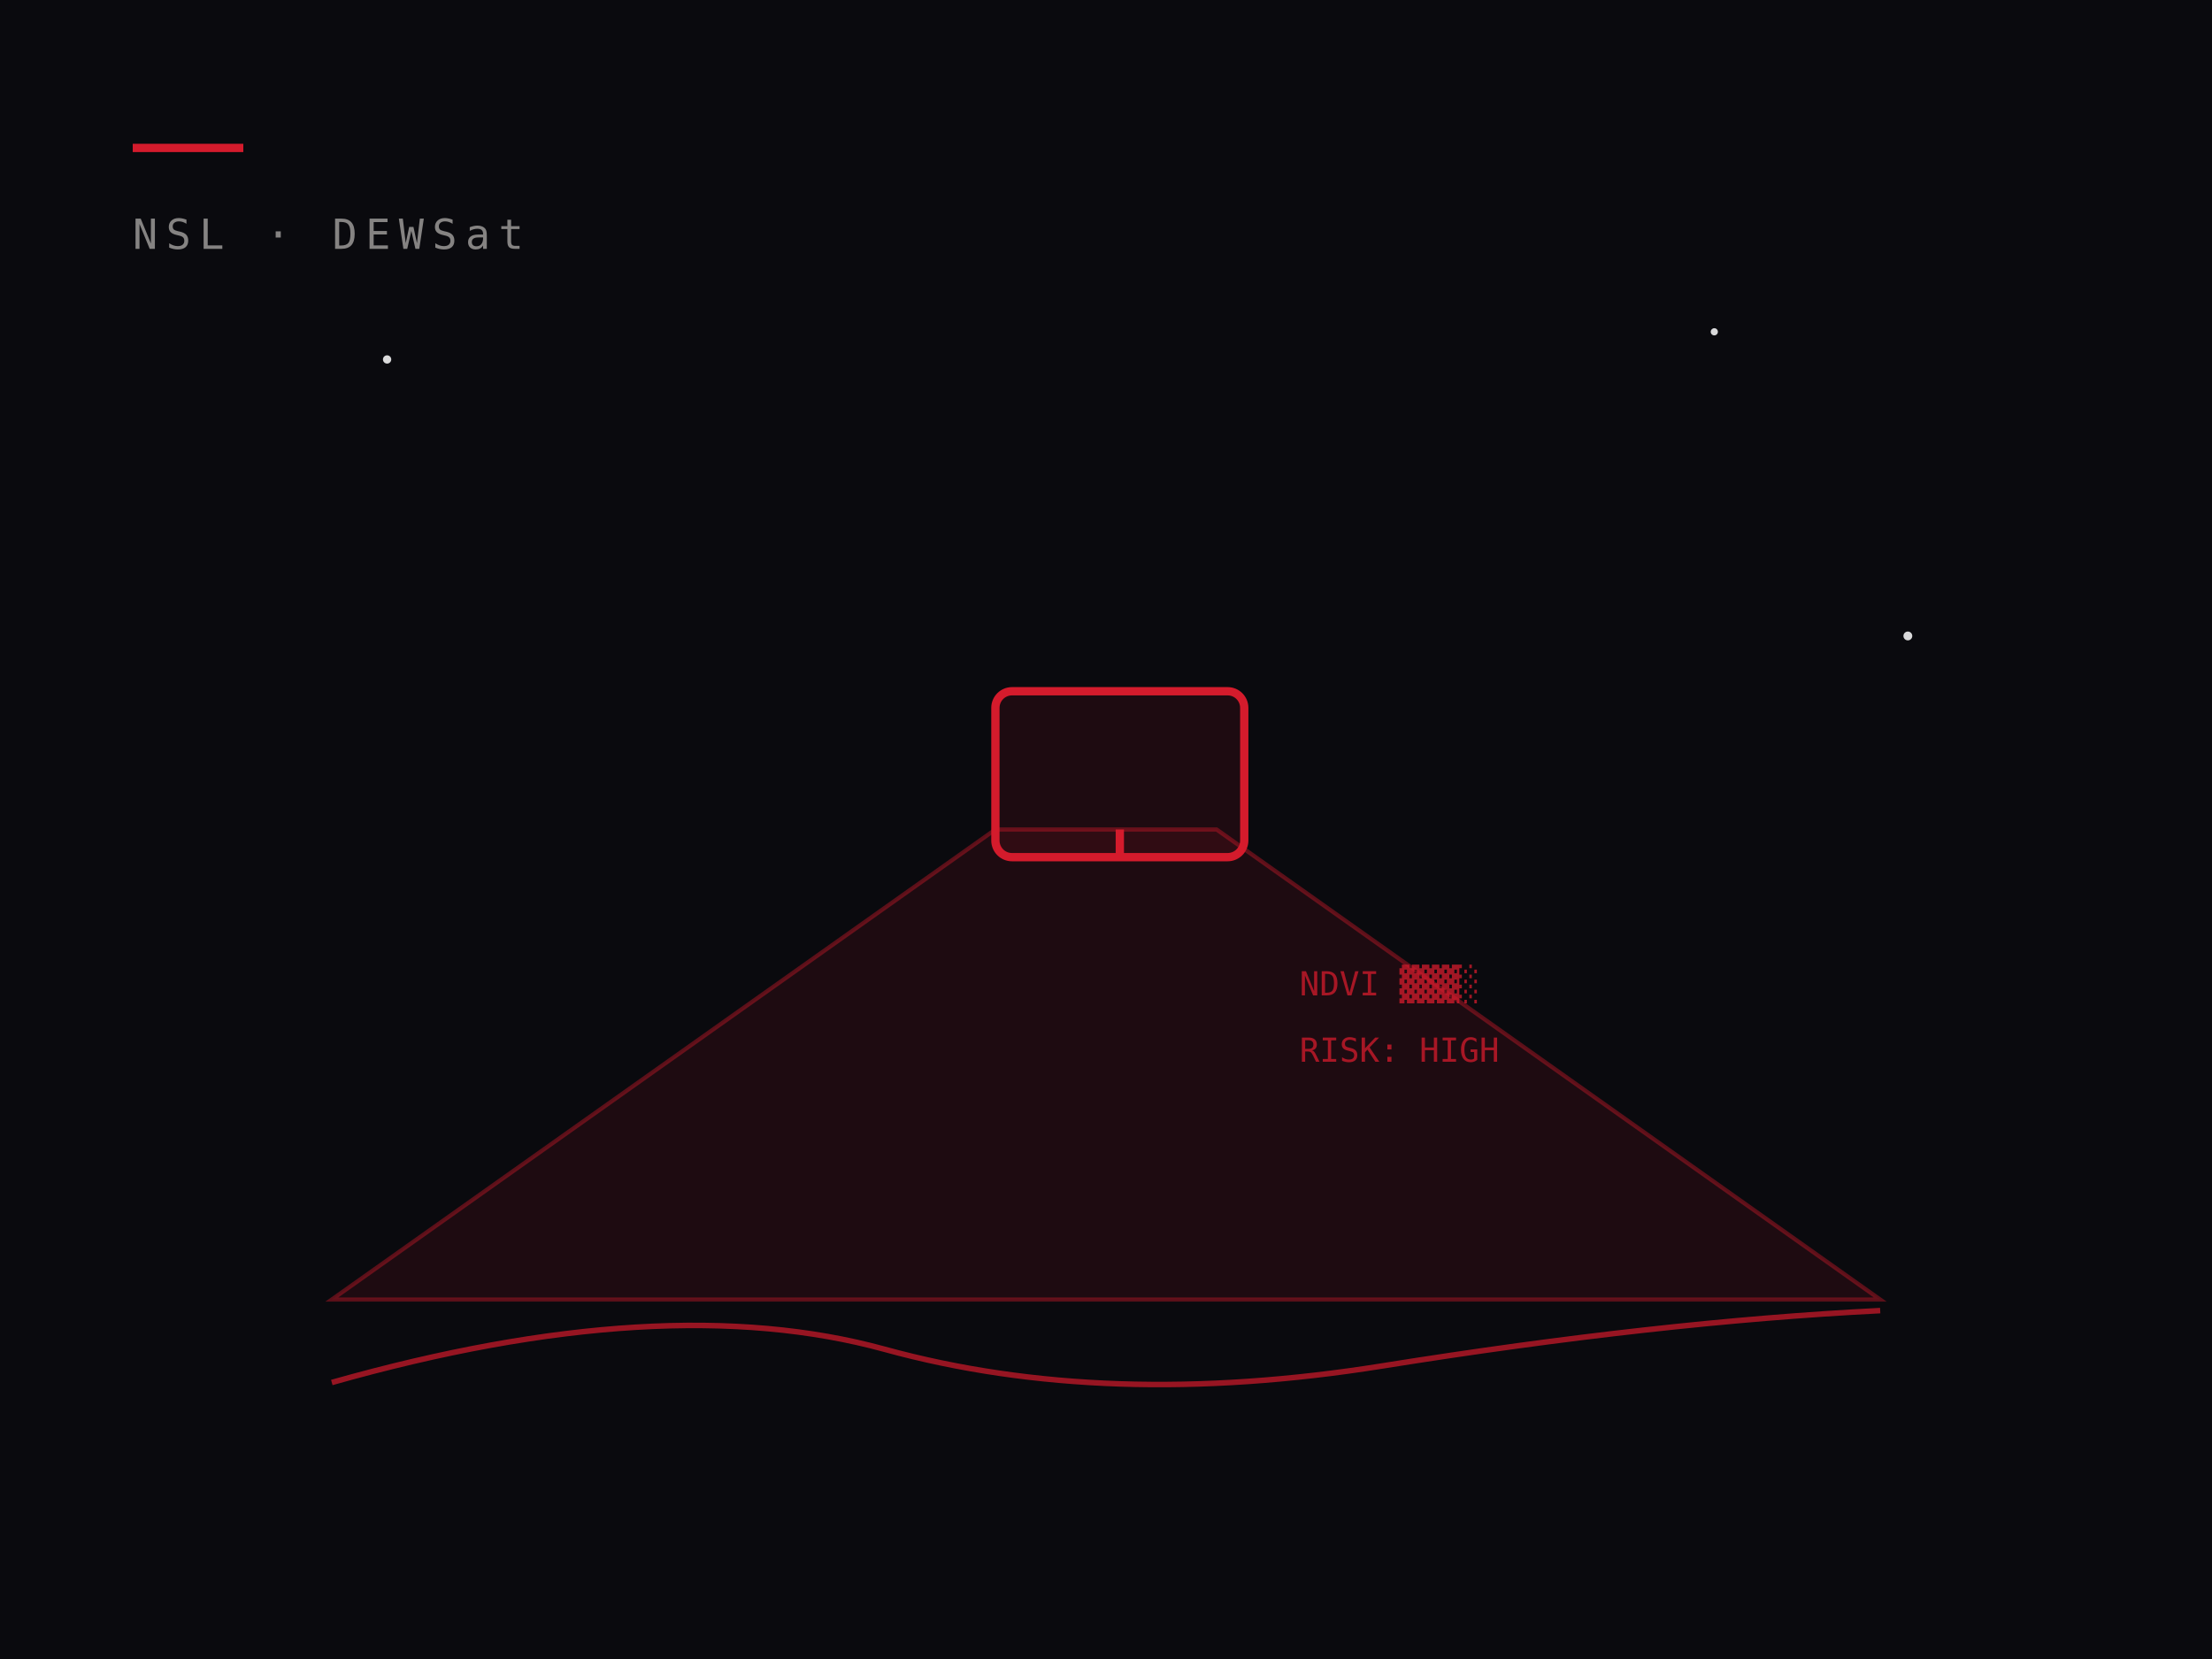
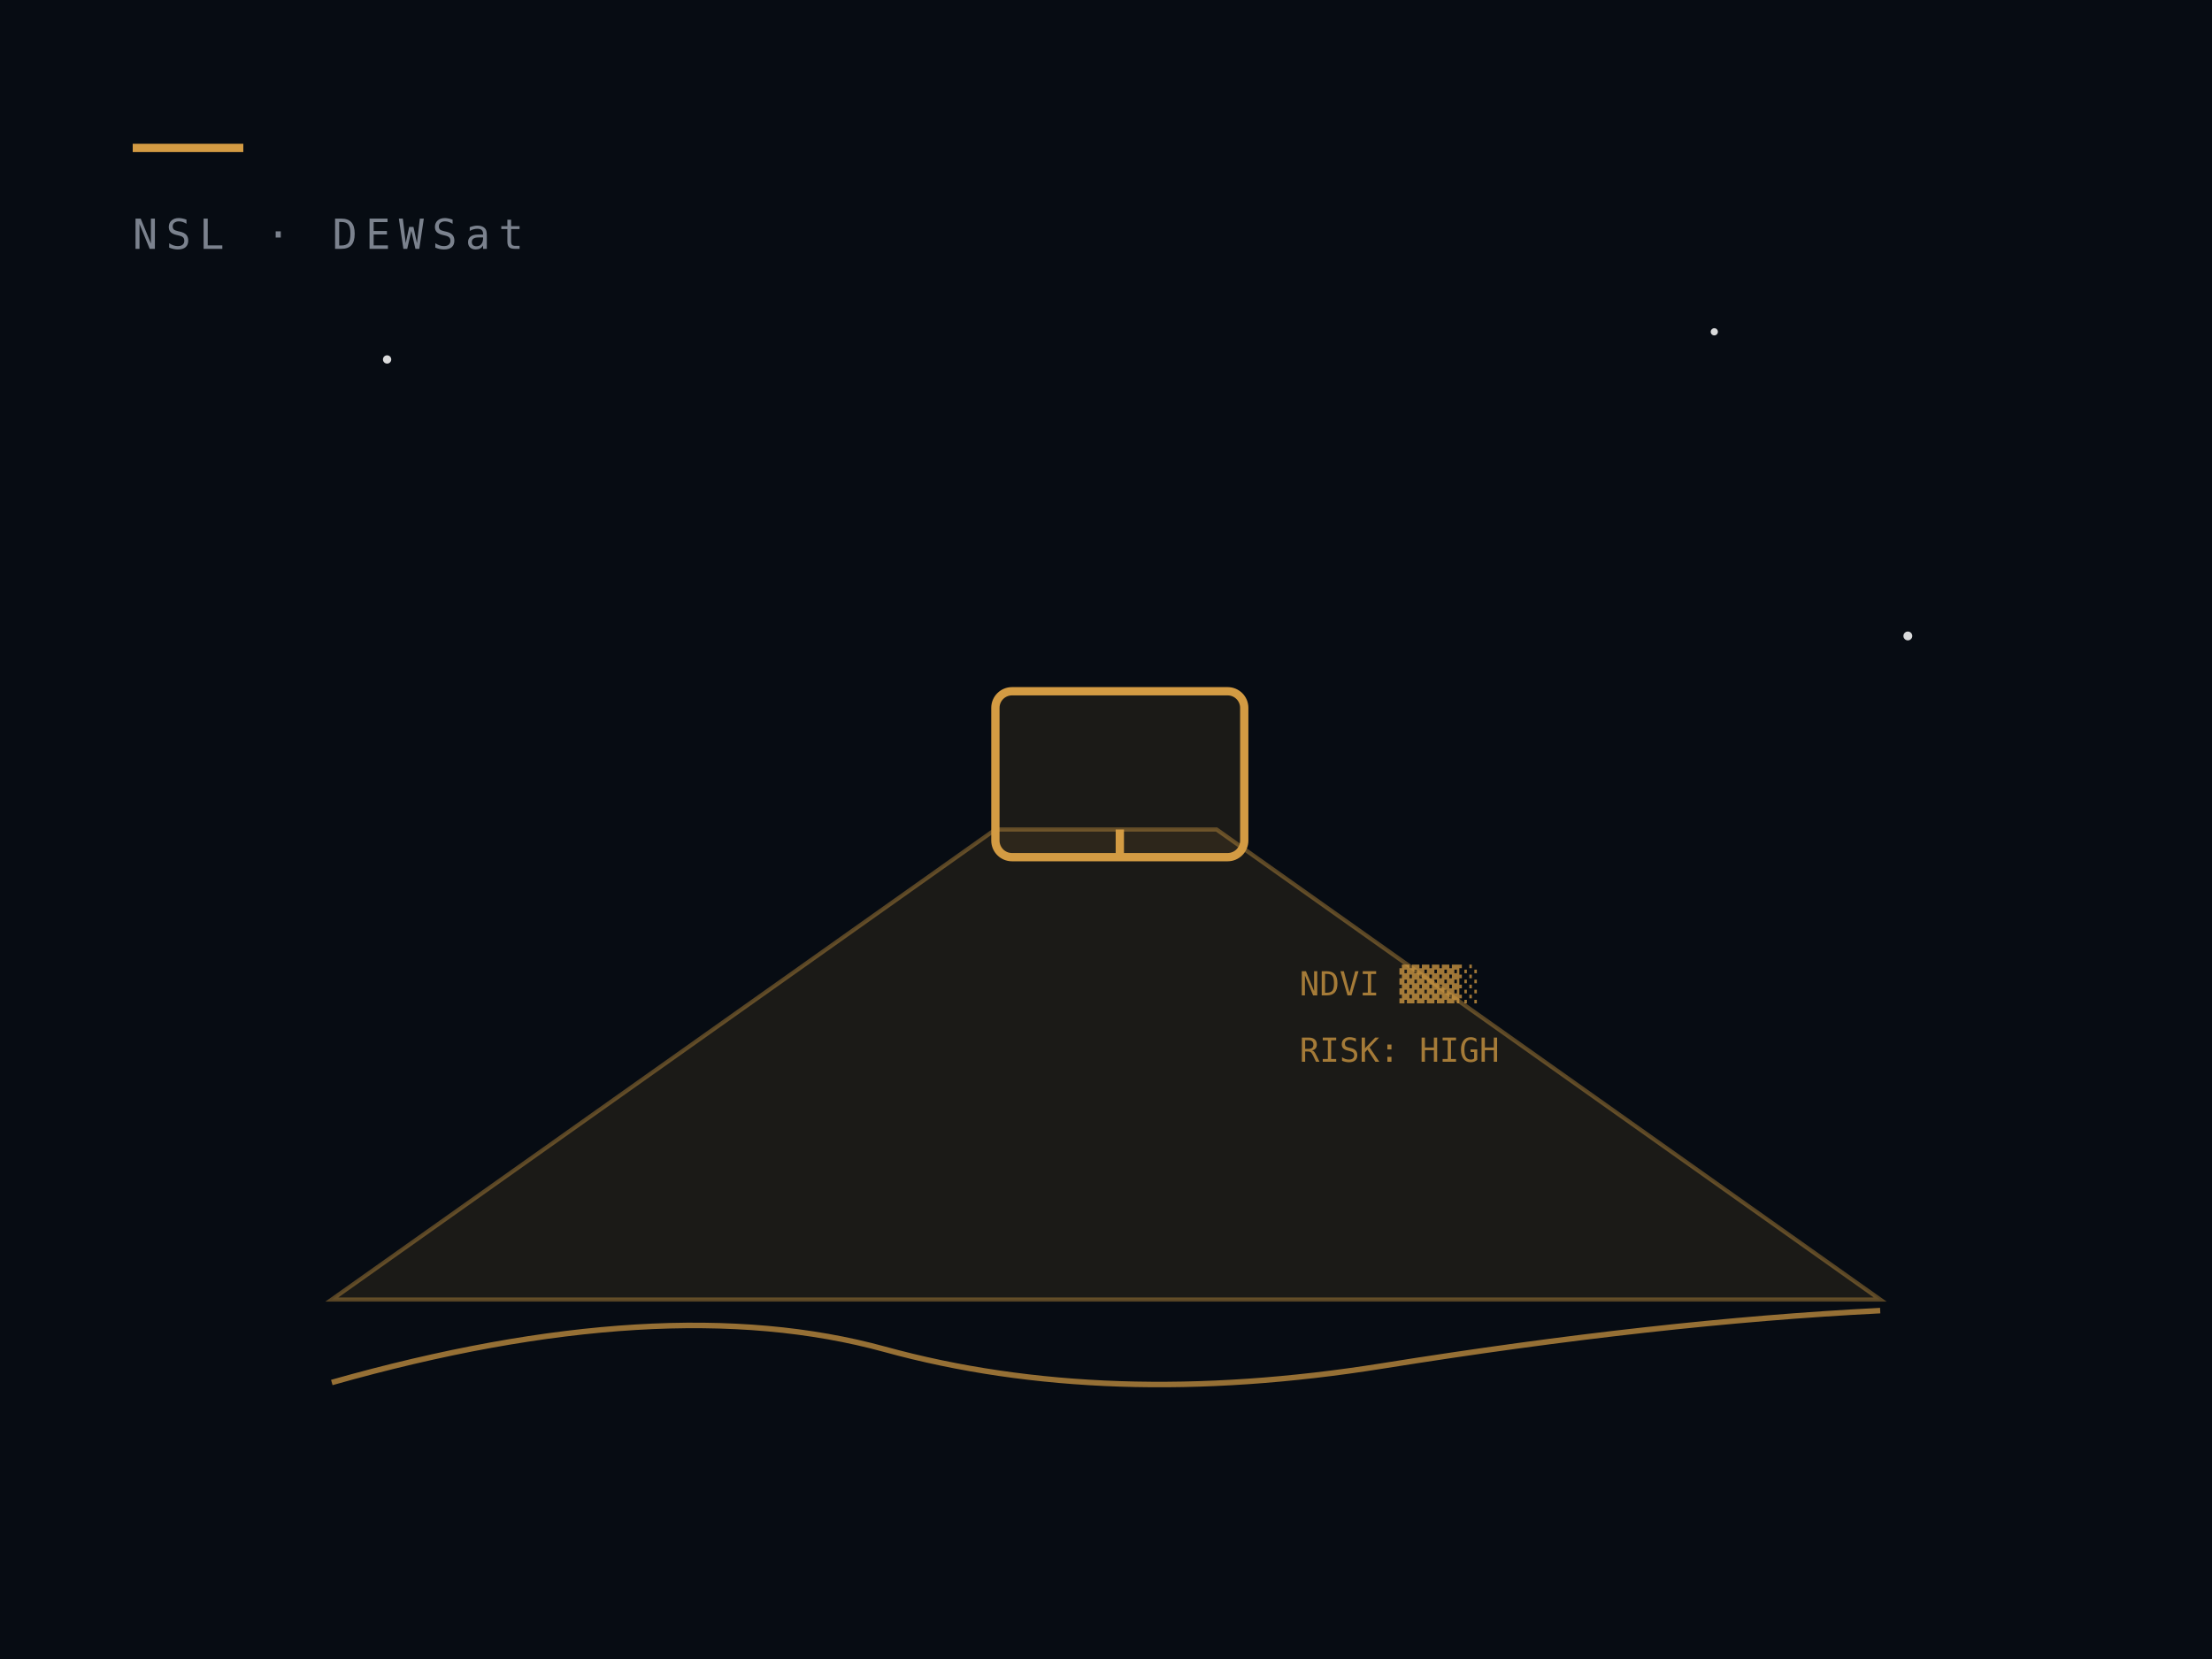
<svg xmlns="http://www.w3.org/2000/svg" viewBox="0 0 800 600" role="img" aria-label="DEWSat drought early warning satellite">
-   <rect width="800" height="600" fill="#0a0a0e" />
-   <path d="M120 470 L360 300 L440 300 L680 470 Z" fill="rgba(212,27,44,0.10)" stroke="rgba(212,27,44,0.4)" stroke-width="1.5" />
-   <g stroke="rgba(212,27,44,0.7)" stroke-width="2" fill="none">
+   <rect width="800" height="600" fill="#070c13" />
+   <path d="M120 470 L360 300 L440 300 L680 470 Z" fill="rgba(211,155,67,0.10)" stroke="rgba(211,155,67,0.4)" stroke-width="1.5" />
+   <g stroke="rgba(211,155,67,0.7)" stroke-width="2" fill="none">
    <path d="M120 500 q120 -34 200 -12 t180 6 t180 -20" />
  </g>
-   <rect x="360" y="250" width="90" height="60" rx="6" fill="rgba(212,27,44,0.1)" stroke="#d41b2c" stroke-width="3" />
-   <line x1="405" y1="310" x2="405" y2="300" stroke="#d41b2c" stroke-width="3" />
+   <rect x="360" y="250" width="90" height="60" rx="6" fill="rgba(211,155,67,0.1)" stroke="#d39b43" stroke-width="3" />
+   <line x1="405" y1="310" x2="405" y2="300" stroke="#d39b43" stroke-width="3" />
  <g fill="rgba(255,255,255,0.85)">
    <circle cx="140" cy="130" r="1.5" />
    <circle cx="620" cy="120" r="1.3" />
    <circle cx="690" cy="230" r="1.6" />
  </g>
-   <g font-family="monospace" font-size="12" fill="rgba(212,27,44,0.75)">
+   <g font-family="monospace" font-size="12" fill="rgba(211,155,67,0.75)">
    <text x="470" y="360">NDVI ▓▓▓░</text>
    <text x="470" y="384">RISK: HIGH</text>
  </g>
-   <rect x="48" y="52" width="40" height="3" fill="#d41b2c" />
-   <text x="48" y="90" font-family="monospace" font-size="15" letter-spacing="3" fill="rgba(232,230,225,0.55)">NSL · DEWSat</text>
+   <rect x="48" y="52" width="40" height="3" fill="#d39b43" />
+   <text x="48" y="90" font-family="monospace" font-size="15" letter-spacing="3" fill="rgba(218,227,241,0.55)">NSL · DEWSat</text>
</svg>
